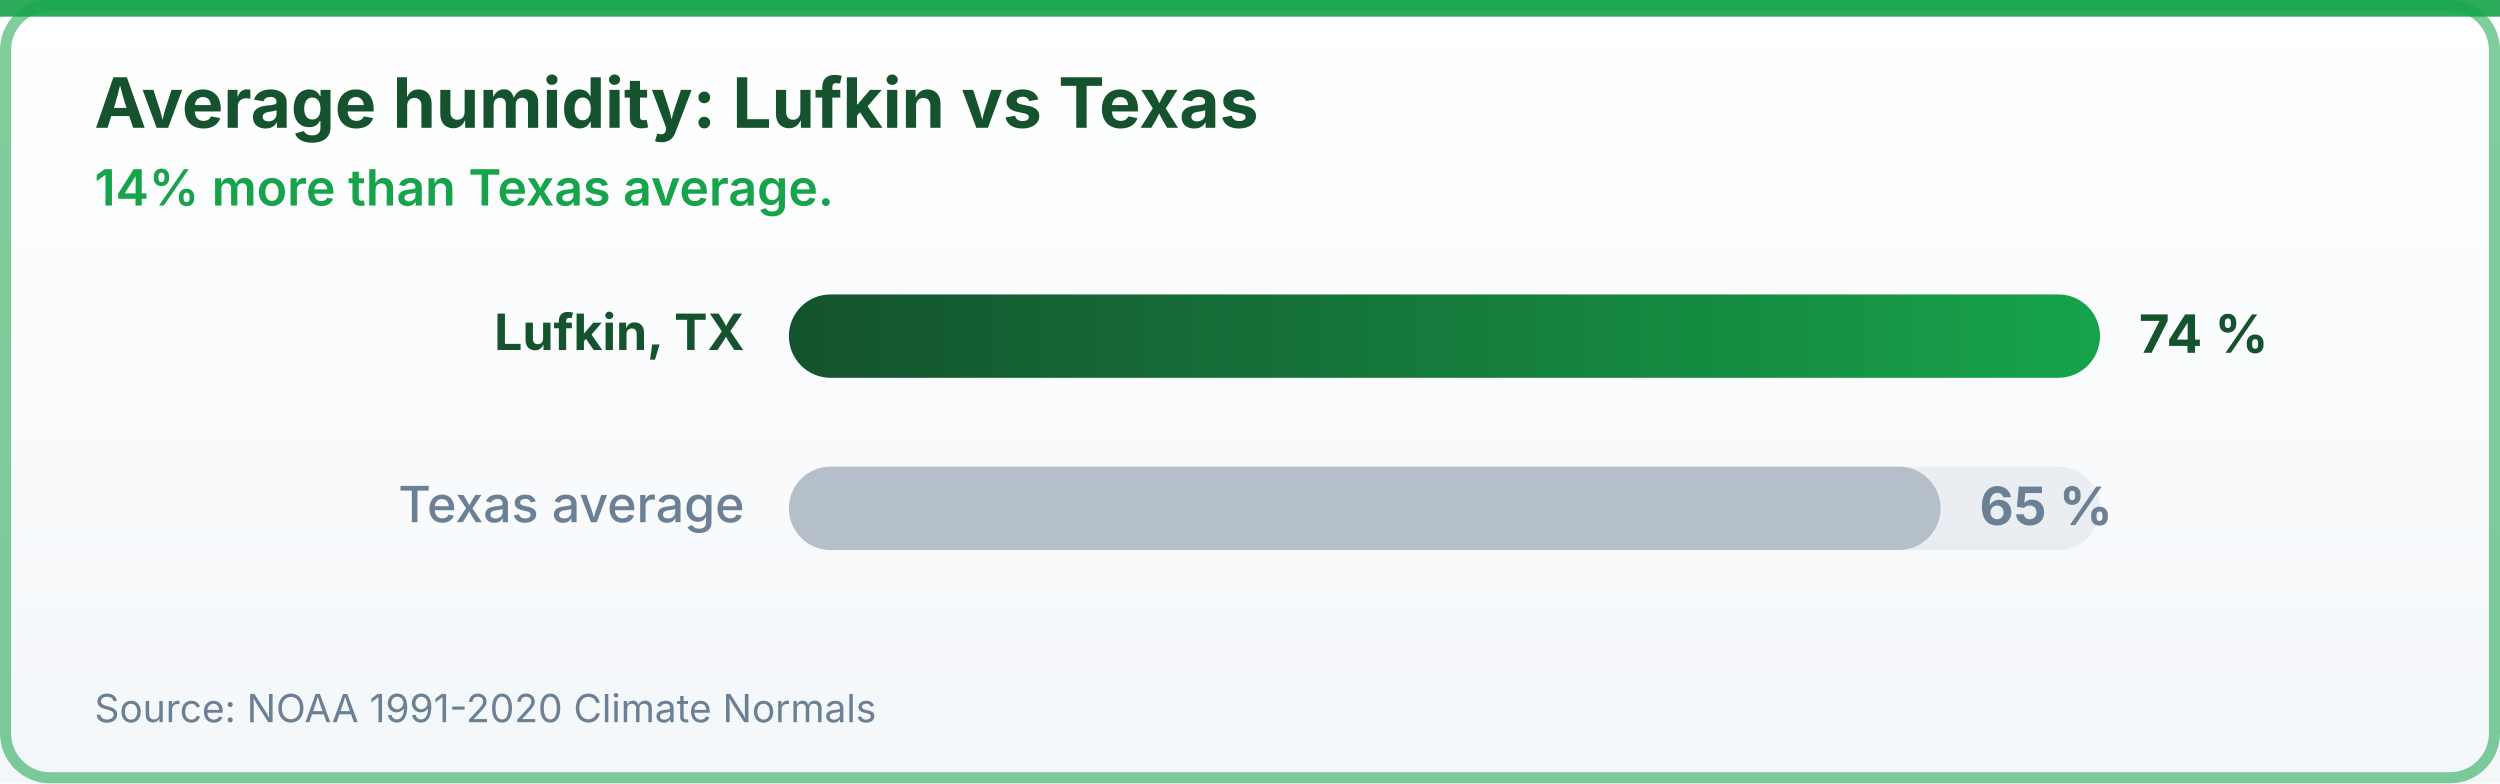
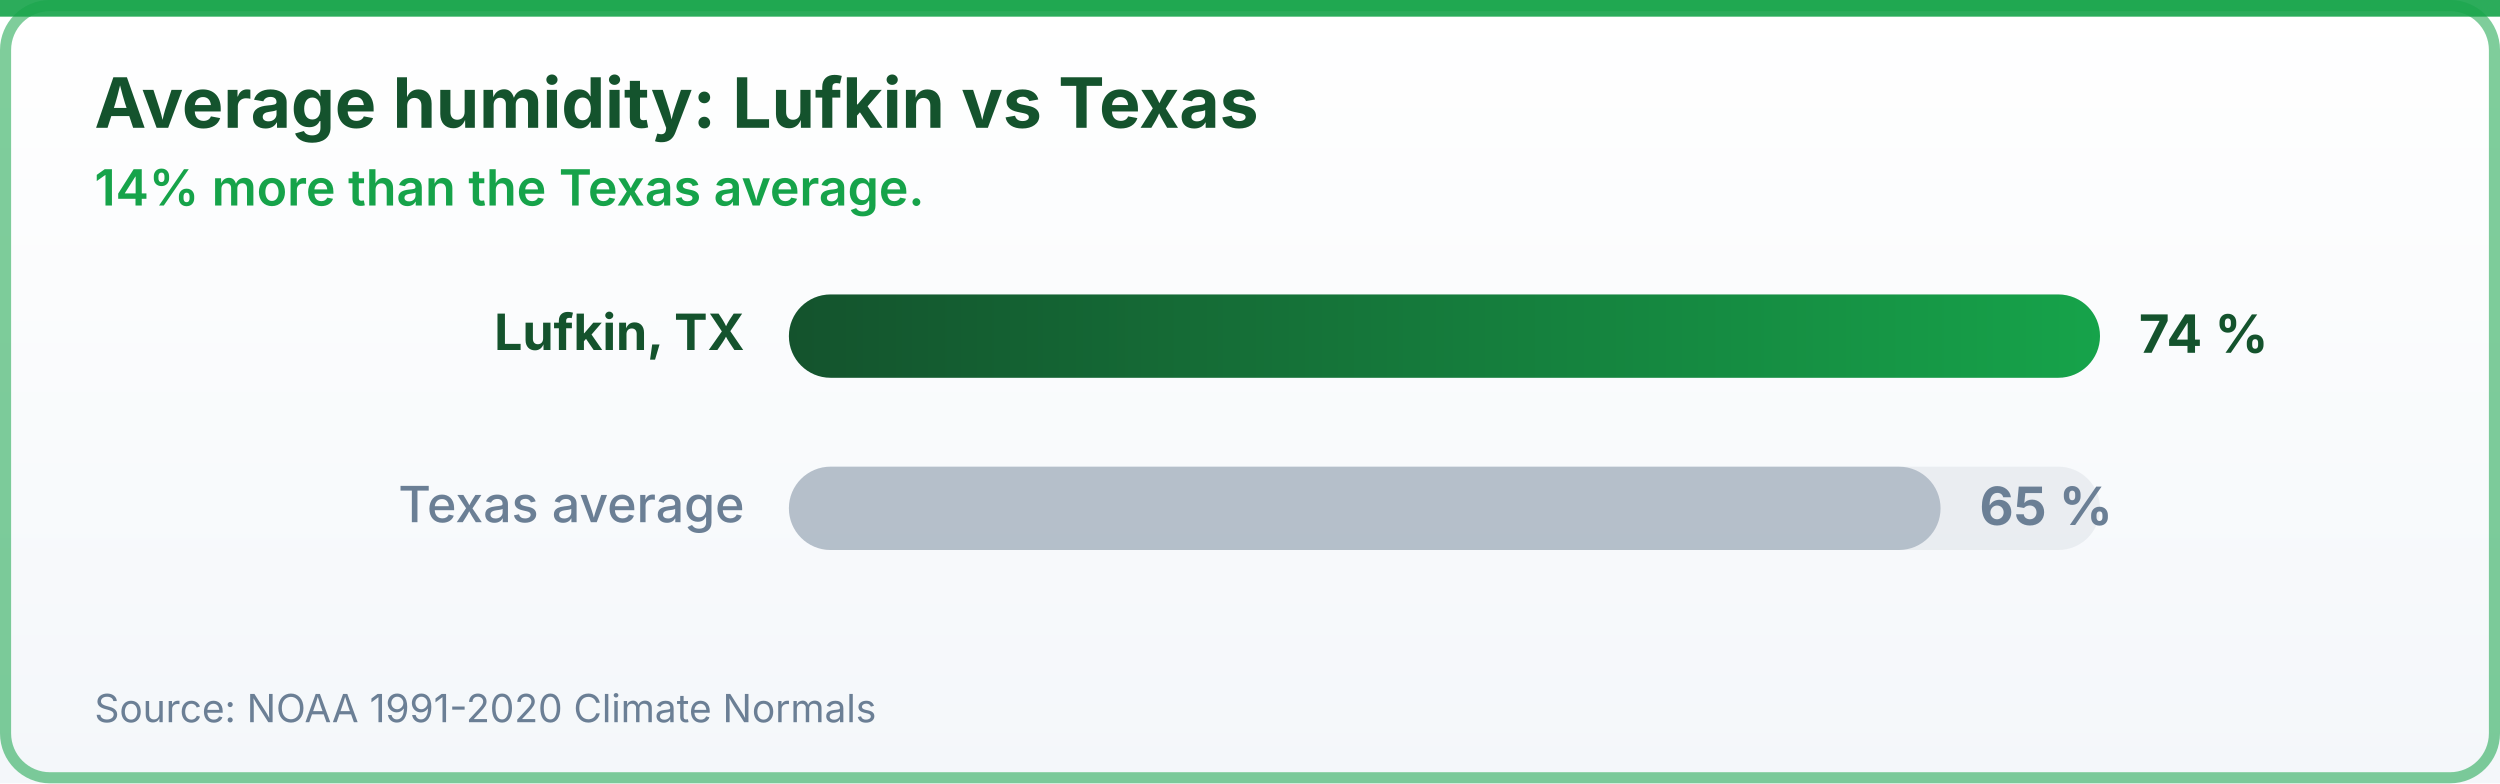
<svg xmlns="http://www.w3.org/2000/svg" viewBox="0 0 900 282" width="900" height="282" role="img">
  <defs>
    <linearGradient id="cbg2" x1="0" y1="0" x2="0" y2="1">
      <stop offset="0" stop-color="#ffffff" />
      <stop offset="1" stop-color="#f4f7fa" />
    </linearGradient>
    <linearGradient id="hbar" x1="0" y1="0" x2="1" y2="0">
      <stop offset="0" stop-color="#14532d" />
      <stop offset="1" stop-color="#16a34a" />
    </linearGradient>
  </defs>
  <rect width="900" height="282" fill="url(#cbg2)" />
  <rect x="0" y="0" width="900" height="6" fill="#16a34a" fill-opacity=".9" />
  <text x="34" y="46" font-family="system-ui,-apple-system,Segoe UI,sans-serif" font-size="25" font-weight="700" fill="#14532d">Average humidity: Lufkin vs Texas</text>
-   <text x="34" y="74" font-family="system-ui,-apple-system,Segoe UI,sans-serif" font-size="18" font-weight="600" fill="#16a34a">14% more than Texas average.</text>
+   <text x="34" y="74" font-family="system-ui,-apple-system,Segoe UI,sans-serif" font-size="18" font-weight="600" fill="#16a34a">14% more than the Texas average.</text>
  <text x="268" y="126" text-anchor="end" font-family="system-ui,-apple-system,Segoe UI,sans-serif" font-size="18" font-weight="700" fill="#14532d">Lufkin, TX</text>
  <rect x="284" y="106" width="472" height="30" rx="15" fill="#6b7f95" fill-opacity=".10" />
  <rect x="284" y="106" width="472" height="30" rx="15" fill="url(#hbar)" />
  <text x="770" y="127" font-family="system-ui,-apple-system,Segoe UI,sans-serif" font-size="19" font-weight="700" fill="#14532d">74 %</text>
  <text x="268" y="188" text-anchor="end" font-family="system-ui,-apple-system,Segoe UI,sans-serif" font-size="18" font-weight="500" fill="#6b7f95">Texas average</text>
  <rect x="284" y="168" width="472" height="30" rx="15" fill="#6b7f95" fill-opacity=".10" />
  <rect x="284" y="168" width="414.6" height="30" rx="15" fill="#6b7f95" fill-opacity=".42" />
  <text x="712.6" y="189" font-family="system-ui,-apple-system,Segoe UI,sans-serif" font-size="19" font-weight="700" fill="#6b7f95">65 %</text>
  <text x="34" y="260" font-family="system-ui,-apple-system,Segoe UI,sans-serif" font-size="14" fill="#6b7f95">Source: NOAA 1991-2020 Climate Normals</text>
  <rect x="2" y="2" width="896" height="278" rx="16" fill="none" stroke="#16a34a" stroke-opacity=".55" stroke-width="4" />
</svg>
